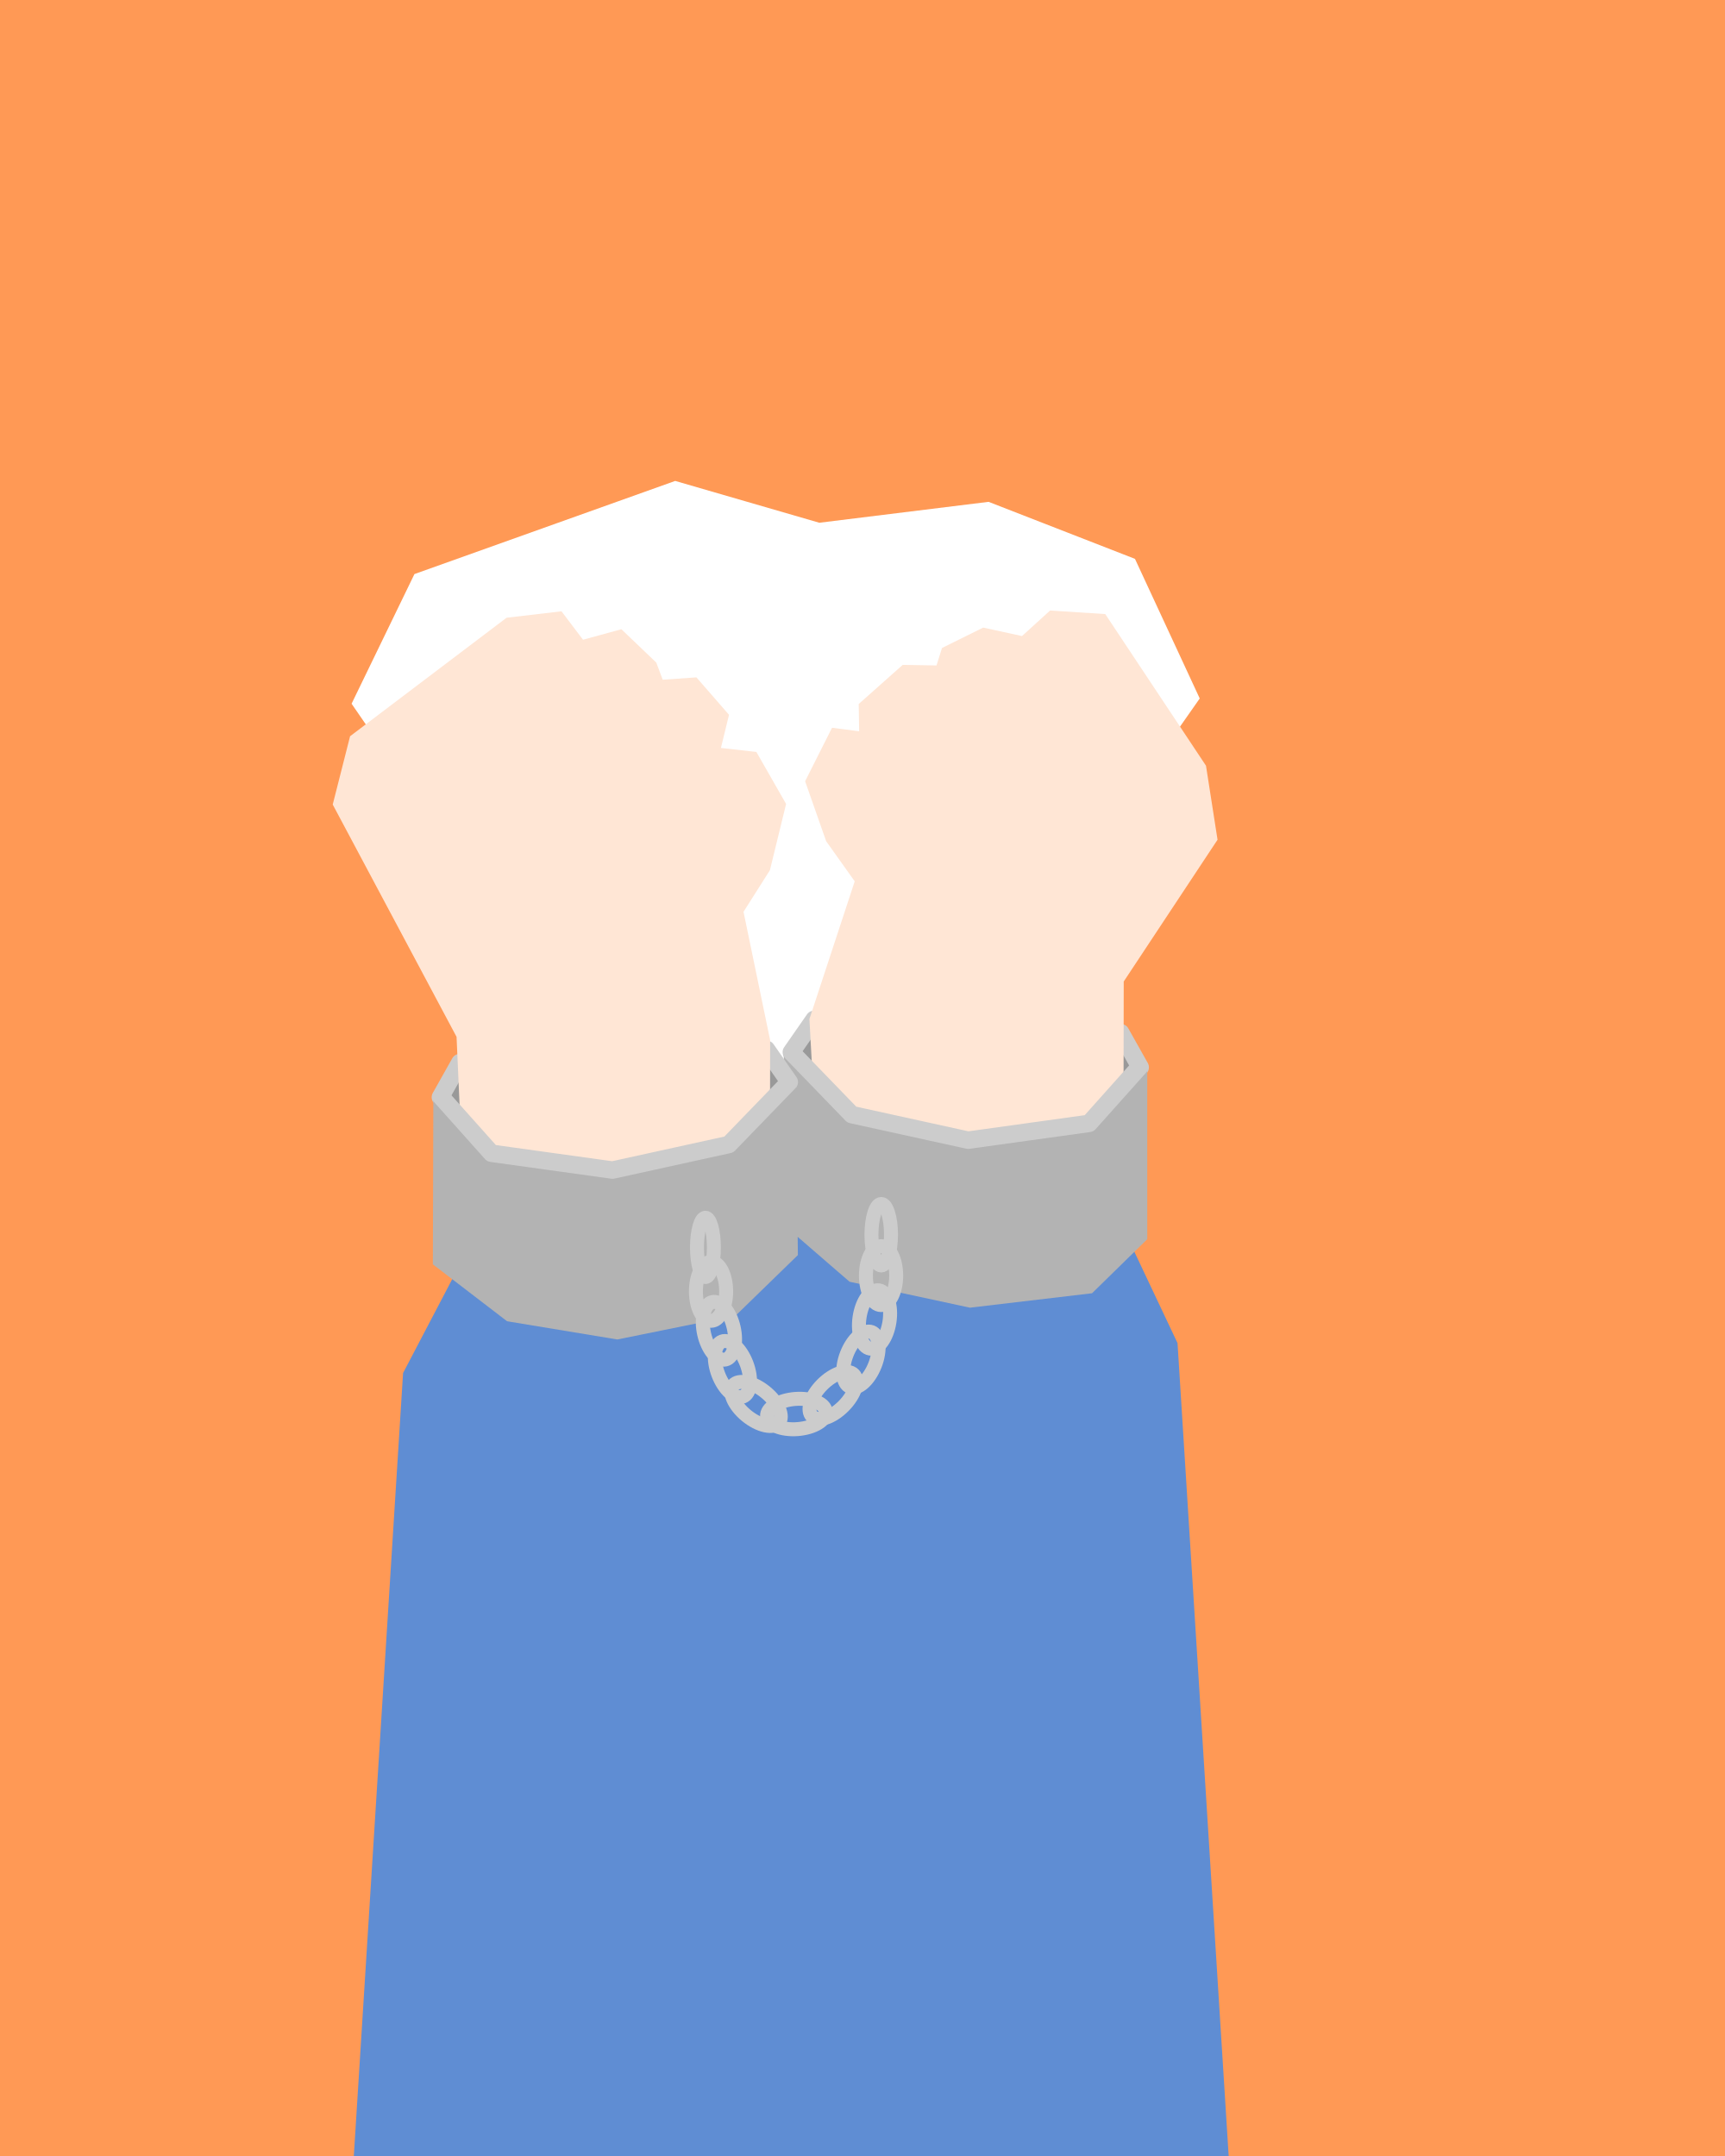
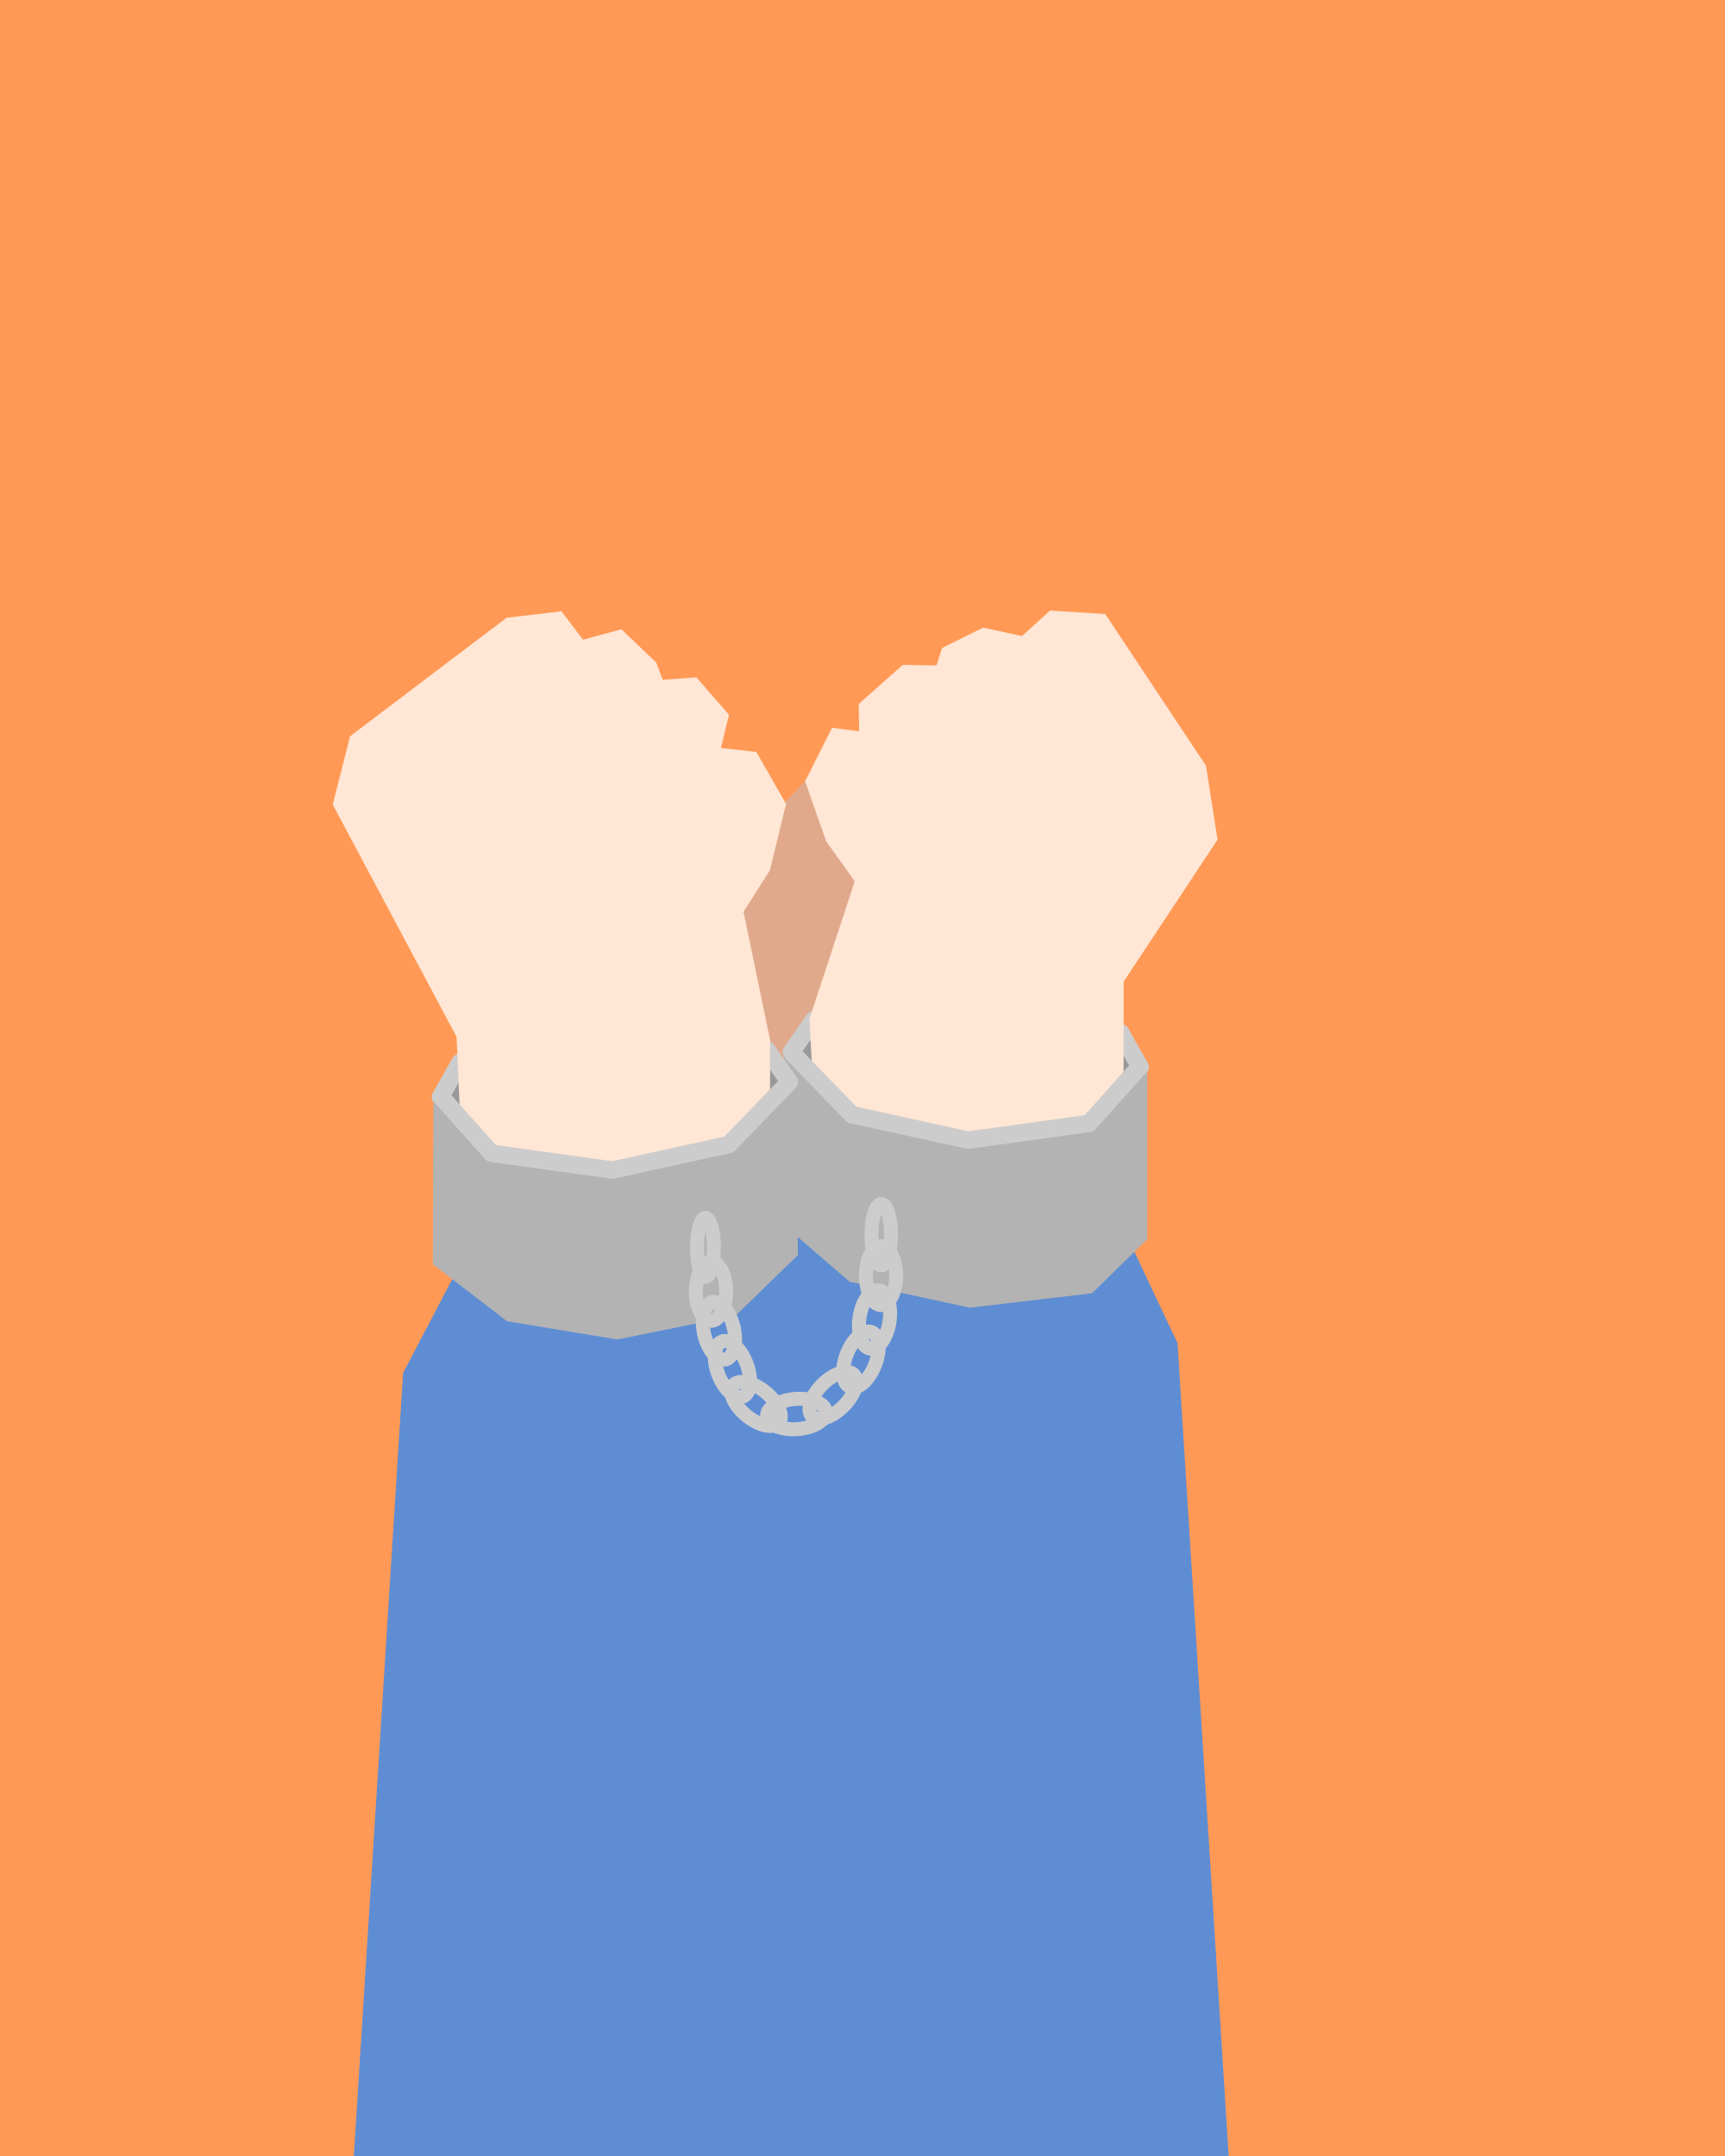
<svg xmlns="http://www.w3.org/2000/svg" width="988" height="1235" viewBox="0 0 988 1235" fill="none" version="1.1" id="svg14">
  <path id="rect1" style="display:inline;fill:#ff9955" d="M 0,0 H 988 V 1235 H 0 Z" />
  <g id="boydOralEditing 1" clip-path="url(#clip0_0_1)" style="display:none">
    <g id="g1">
      <path id="rect42" d="M 987.679,0 H 0 v 1234.71 h 987.679 z" fill="#93ac93" />
      <g id="body">
        <path id="path4" d="M 158.548,1235.13 21.263,847.743 29.057,675.033 211.338,479.297 691.729,466.278 859.392,643.554 878.928,864.906 748.115,1236.17 Z" fill="#3771c8" />
      </g>
      <path id="path73" d="m 185.164,566.234 163.915,271.631 93.666,-65.566 128.791,32.783 168.598,-222.457 z" fill="#aaccff" />
    </g>
    <g id="mouthGroup">
      <path id="faceBack" d="m 228.077,569.013 147.838,122.989 c 0,0 138.546,13.689 155.051,-0.152 l 137.837,-115.587 36.433,-117.585 -268.47,41.617 -218.294,-22.55 z" fill="#ffe6d5" />
      <path id="lip" d="m 425.986,667.568 13.37,3.068 h 12.763 l 16.409,-4.091" stroke="#deaa87" stroke-width="2.02" stroke-linecap="round" />
      <path id="beardChin" d="m 343.869,675.863 86.572,58.673 42.569,-2.577 67.74,-46.304 -0.381,-77.457 -29.539,1.259 -0.602,70.229 -37.429,13.742 -17.385,-7.948 -15.435,0.036 -17.92,7.983 -41.578,-20.687 1.825,-69.432 -39.471,5.548 z" fill="#ffcc00" />
      <path id="mouth" d="m 381.953,608.795 12.645,-11.839 c 46.817,-42.606 68.952,-31.411 102.992,1.372 l 9.938,15.894 -6.741,33.235 -4.178,3.611 -23.641,-1.35 -55.853,-0.467 -21.99,1.631 -5.582,-3.214 z" fill="#a02c2c" />
      <g id="tongueGroup">
        <path id="tongue" d="m 422.562,635.582 -26.852,6.477 -2.22,2.892 -0.586,67.167 28.479,30.139 h 46.703 l 27.338,-31.298 2.148,-67.411 -2.876,-2.879 -28.076,-4.781 z" fill="url(#paint0_linear_0_1)" />
        <path id="tongueDrool" opacity="0.726" d="m 440.636,740.563 c -10.613,-10e-4 -20.029,0.36 -19.474,1.215 2.638,4.076 21.767,-3.106 24.625,23.084 -2.864,41.663 -6.273,44.478 -0.043,44.838 6.639,0.383 3.001,-3.114 1.332,-45.09 0.092,-26.429 18.227,-19.345 21.804,-22.525 1.032,-0.917 -14.597,-1.519 -28.244,-1.522 z" fill="#ffffff" />
        <g id="layer7" opacity="0.853">
          <path id="tongueCum5" d="m 476.494,654.304 c 0.103,1.231 -0.779,2.46 -3.156,4.393 -5.558,4.522 -4.271,7.718 4.917,12.203 10.96,5.351 10.625,10.541 -0.886,13.713 -8.263,2.277 -10.148,5.111 -8.207,12.331 1.87,6.964 1.481,10.03 -1.737,13.692 -7.358,8.372 -18.333,5.677 -18.771,-4.613 -0.092,-2.139 -0.379,-1.933 -3.92,2.831 -1.559,2.095 -3.445,4.596 -4.191,5.557 -8.028,10.331 -23.082,13.907 -29.211,6.939 -4.024,-4.574 -1.884,-9.849 6,-14.788 11.115,-6.964 10.73,-10.839 -0.981,-9.876 -9.059,0.745 -10.33,-2.288 -3.802,-9.08 3.288,-3.421 4.445,-6.444 4.174,-10.903 -0.483,-7.981 1.19,-12.777 6.158,-17.658 8.269,-8.123 16.486,-9.628 22.479,-4.119 5.317,4.889 7.88,4.889 17.576,0.005 8.53,-4.298 13.232,-4.516 13.558,-0.627 z" fill="#ffffff" />
          <path id="tongueCum4" d="m 399.63,680.923 c -0.028,-3.439 7.034,-14.628 12.218,-19.358 6.046,-5.515 11.125,-7.382 20.526,-7.541 1.824,-0.031 4.837,-0.386 6.695,-0.791 6.575,-1.429 8.874,-0.659 14.959,5.015 4.531,4.225 5.89,4.872 10.429,4.963 3.745,0.075 5.452,0.73 8.836,3.391 1.491,1.172 3.925,2.764 5.413,3.537 10.131,5.273 9.713,12.123 -1.023,16.749 -5.994,2.584 -6.578,3.407 -5.107,7.182 1.137,2.923 1.055,3.785 -0.72,7.553 -2.376,5.045 -2.063,6.39 2.62,11.279 4.525,4.723 4.798,8.848 0.692,10.448 -2.888,1.125 -6.133,-0.021 -11.432,-4.035 -5.649,-4.279 -7.164,-3.968 -8.061,1.656 -0.859,5.395 -2.417,5.934 -14.198,4.912 -6.794,-0.59 -10.958,-5.582 -10.496,-12.587 0.321,-4.888 -0.111,-6.007 -3.612,-9.348 -4.551,-4.342 -4.88,-6.002 -2.407,-12.13 3.533,-8.749 0.307,-10.888 -10.871,-7.21 -9.046,2.977 -14.417,1.607 -14.461,-3.685 z" fill="#ffffff" />
          <path id="tongueCum3" d="m 467.461,648.471 c 5.861,2.64 6.145,10.167 0.712,19.017 -6.172,10.052 -4.966,14.907 5.917,23.843 8.995,7.386 11.444,13.221 7.987,19.025 -2.785,4.676 -7.035,5.443 -13.016,2.347 -6.224,-3.221 -9.306,-1.45 -12.562,7.221 -2.245,5.974 -4.725,8.288 -8.821,8.23 -4.975,-0.071 -8.433,-3.592 -13.323,-13.561 -5.572,-11.358 -11.008,-13.757 -18.667,-8.24 -5.172,3.725 -8.193,3.704 -11.087,-0.075 -3.913,-5.111 -3.366,-12.247 1.917,-25.049 4.759,-11.532 5.472,-15.322 4.356,-23.137 -1.45,-10.133 4.291,-12.523 11.858,-4.94 7.341,7.357 16.133,6.829 32.437,-1.949 6.74,-3.627 9.124,-4.158 12.292,-2.732 z" fill="#ffffff" />
          <path id="tongueCum2" d="m 478.703,641.988 c 5.114,2.344 4.028,8.324 -3.134,17.273 -8.077,10.093 -8.617,15.555 -2.049,20.729 6.623,5.215 7.893,6.949 8.135,11.106 0.327,5.606 -2.176,8.973 -9.241,12.432 -4.852,2.377 -4.872,2.433 -5.327,14.568 -0.212,5.706 -0.509,10.136 -0.706,10.56 -1.564,3.383 -6.921,4.922 -9.856,2.832 -1.198,-0.854 -3.139,-3.372 -5.774,-7.493 -4.708,-7.364 -10.105,-8.888 -16.467,-4.651 -7.388,4.921 -11.561,2.525 -11.578,-6.647 -0.014,-6.994 -0.827,-8.262 -6.215,-9.691 -6.659,-1.765 -9.448,-3.021 -11.861,-5.339 -4.655,-4.472 -4.246,-9.454 0.899,-10.962 0.811,-0.237 4.189,-0.803 7.509,-1.255 6.637,-0.907 8.221,-1.341 9.37,-2.568 1.795,-1.917 0.656,-3.997 -3.336,-6.092 -9.029,-4.739 -8.311,-10.004 2.019,-14.793 3.577,-1.658 4.423,-2.198 7.374,-4.705 4.848,-4.117 5.832,-4.331 12.179,-2.64 8.586,2.287 12.803,1.06 21.37,-6.215 7.886,-6.698 12.369,-8.43 16.689,-6.449 z" fill="#ffffff" />
          <path id="tongueCum1" d="m 467.745,652.924 c 2.04,1.714 2.78,3.982 2.774,8.51 -0.011,6.39 1.595,8.498 8.164,10.724 12.955,4.388 14.336,13.751 3.072,20.827 -5.576,3.503 -6.324,4.882 -6.624,12.193 -0.414,10.128 -4.962,15.583 -10.059,12.064 -2.264,-1.563 -4.272,0.031 -9.428,7.479 -4.173,6.03 -6.792,8.295 -8.938,7.734 -1.976,-0.517 -2.129,-1.501 -1.029,-6.692 1.223,-5.779 0.921,-9.376 -1.004,-11.961 -1.923,-2.581 -4.36,-1.91 -7.886,2.171 -5.926,6.855 -10.21,6.801 -16.933,-0.216 -3.301,-3.447 -5.095,-4.748 -9.03,-6.553 -9.46,-4.339 -11.05,-10.397 -4.661,-17.757 4.701,-5.416 5.163,-6.764 4.376,-12.777 -0.995,-7.609 0.735,-10.244 7.096,-10.813 4.677,-0.417 5.443,-1.493 4.876,-6.842 -1.332,-12.581 6.431,-17.413 15.369,-9.567 4.803,4.217 5.2,4.519 6.813,5.173 2.596,1.054 4.296,0.645 9.489,-2.278 7.019,-3.951 10.155,-4.279 13.563,-1.419 z" fill="#ffffff" />
        </g>
      </g>
    </g>
    <g id="layer8">
      <path id="rect33" d="M 689.638,399.874 H 182.965 v 125.013 h 506.673 z" fill="#e9c6af" />
      <g id="g70">
        <path id="path16" d="m 397.283,490.476 3.777,-35.467 c -21.817,-17.968 -30.07,-26.931 -56.712,-33.841 l -46.324,4.581 -53.714,27.143 7.082,19.586 39.188,23.874 z" fill="#ffffff" />
        <path id="ellipse17" d="m 349.957,486.034 c 12.771,0 23.124,-9.684 23.124,-21.631 0,-11.946 -10.353,-21.63 -23.124,-21.63 -12.77,0 -23.123,9.684 -23.123,21.63 0,11.947 10.353,21.631 23.123,21.631 z" fill="#5f8dd3" />
        <path id="path19" d="m 349.939,472.82 c 4.941,0 8.946,-4.005 8.946,-8.946 0,-4.941 -4.005,-8.946 -8.946,-8.946 -4.941,0 -8.946,4.005 -8.946,8.946 0,4.941 4.005,8.946 8.946,8.946 z" fill="#000000" />
        <path id="eyeShineLeft" d="m 361.492,451.352 c 9.052,0 16.391,-5.307 16.391,-11.854 0,-6.547 -7.339,-11.855 -16.391,-11.855 -9.053,0 -16.392,5.308 -16.392,11.855 0,6.547 7.339,11.854 16.392,11.854 z" fill="url(#paint1_radial_0_1)" />
      </g>
      <g id="g11">
        <path id="path15" d="m 490.099,485.057 -10.473,-35.906 34.686,-28.894 20.953,-8.572 40.583,13.269 58.912,21.075 -15.055,21.856 -32.074,18.733 z" fill="#ffffff" />
        <path id="ellipse26" d="m 533.777,479.513 c 12.77,0 23.123,-9.685 23.123,-21.631 0,-11.946 -10.353,-21.631 -23.123,-21.631 -12.771,0 -23.124,9.685 -23.124,21.631 0,11.946 10.353,21.631 23.124,21.631 z" fill="#5f8dd3" />
        <path id="circle26" d="m 533.758,466.299 c 4.941,0 8.947,-4.006 8.947,-8.947 0,-4.94 -4.006,-8.946 -8.947,-8.946 -4.94,0 -8.946,4.006 -8.946,8.946 0,4.941 4.006,8.947 8.946,8.947 z" fill="#000000" />
        <path id="eyeShineRight" d="m 545.311,442.571 c 9.053,0 16.391,-5.307 16.391,-11.855 0,-6.547 -7.338,-11.854 -16.391,-11.854 -9.053,0 -16.392,5.307 -16.392,11.854 0,6.548 7.339,11.855 16.392,11.855 z" fill="url(#paint2_radial_0_1)" />
      </g>
      <g id="faceGroup">
        <path id="faceOpen" d="M 443.916,6.581 212.058,133.563 l -29.789,143.844 33.278,280.464 120.144,74.777 60.598,2.179 36.625,4.283 32.138,-0.434 35.019,-10.422 -28.27,-14.937 75.783,37.898 L 728.427,539.398 714.377,363.681 703.84,79.171 Z m 93.666,416.812 36.295,9.952 41.097,15.392 -13.465,16.393 -28.684,14.049 -57.866,-0.579 -17.77,-0.177 -9.367,-26.93 31.021,-21.67 z m -196.198,6.557 c 11.761,2.72 19.435,5.848 26.597,10.076 7.063,4.17 13.629,9.411 23.126,16.387 l -3.31,27.734 -18.538,0.191 -65.908,0.678 -34.358,-18.668 -6.209,-15.317 48.728,-13.069 z" fill="#ffe6d5" />
      </g>
      <g id="crease">
        <path d="m 485.148,500.05 14.074,14.074 z" fill="#502d16" id="path1" />
        <path d="m 485.148,500.05 14.074,14.074" stroke="#deaa87" stroke-width="2.835" stroke-linecap="round" id="path2" />
      </g>
      <path id="path6" d="m 385.581,596.048 -42.532,35.459 0.526,21.347 35.257,-2.875 18.344,-9.618 26.046,9.949 43.615,0.435 28.398,-10.545 19.672,15.416 26.034,-3.63 0.296,-16.181 -44.35,-39.603 -35.204,34.611 -33.183,-0.031 z" fill="#ffcc00" />
      <path id="path3" d="m 430.15,458.753 -0.81,173.258 -46.851,-33.195 z" fill="#deaa87" />
      <path id="path5" d="m 462.549,630.244 34.598,-33.001 -9.367,-19.904" stroke="#deaa87" stroke-width="3" stroke-linecap="round" />
      <g id="bottomLineLeftGroup">
        <path id="bottomLineLeftOpen" d="m 269.204,467.329 34.368,17.905 84.145,-0.958" stroke="#deaa87" stroke-width="3" stroke-linecap="round" />
      </g>
      <g id="bottomLineRightGroup">
        <path id="bottomLineRightOpen" d="m 496.52,478.339 80.373,0.426 28.928,-16.048" stroke="#deaa87" stroke-width="3" stroke-linecap="round" />
      </g>
      <g id="eyelinesRightGroup">
        <path id="eyelinesRightOpen" d="m 499.976,482.905 84.446,1.656 m -80.749,3.281 79.122,1.715 m -75.428,3.223 74.01,1.775" stroke="#deaa87" stroke-width="3" stroke-linecap="round" />
      </g>
      <g id="eyelinesLeftGroup">
        <path id="eyelinesLeftOpen" d="m 386.616,489.273 -87.741,1.732 m 84.074,3.229 -82.416,1.757 m 78.753,3.203 -77.305,1.786" stroke="#deaa87" stroke-width="3" stroke-linecap="round" />
      </g>
      <g id="faceShadowGroup">
-         <path id="faceShadowOpen" d="m 217.672,245.987 -10.135,207.637 52.344,-0.262 41.785,-11.819 38.063,-10.765 c 10.251,2.371 18.081,3.955 24.588,7.479 6.528,3.535 17.939,13.982 25.275,19.453 l 96.707,-5.483 30.889,-21.576 18.738,-6.429 36.295,9.951 51.404,17.369 51.873,-0.26 34.153,-202.189 z" fill="#c8b7b7" />
+         <path id="faceShadowOpen" d="m 217.672,245.987 -10.135,207.637 52.344,-0.262 41.785,-11.819 38.063,-10.765 c 10.251,2.371 18.081,3.955 24.588,7.479 6.528,3.535 17.939,13.982 25.275,19.453 l 96.707,-5.483 30.889,-21.576 18.738,-6.429 36.295,9.951 51.404,17.369 51.873,-0.26 34.153,-202.189 z" fill="#c8b7b7" style="fill:#c8b7b7;fill-opacity:1" />
      </g>
      <g id="browsGroup">
        <path id="path20" d="m 419.066,359.887 9.501,15.092 1.209,15.77" stroke="#c87137" stroke-width="3" stroke-linecap="round" />
        <path id="path21" d="m 454.177,356.916 -10.483,16.92 1.194,14.877" stroke="#c87137" stroke-width="3" stroke-linecap="round" />
        <path id="browLeftOpen" d="m 396.436,370.711 18.893,10.662 -2.612,20.77 -49.726,18.317 -77.917,7.623 -39.711,12.51 30.835,-34.258 72.158,-12.043 z" fill="#cf8700" />
        <path id="browRightOpen" d="m 479.644,367.571 -16.39,10 -2.443,20.673 58.72,16.224 71.514,5.525 50.768,15.238 -42.791,-39.057 -70.313,-10.173 z" fill="#cf8700" />
      </g>
      <g id="topLineRightGroup">
        <path id="topLineRightOpen" d="m 487.237,451.493 31.924,-22.864 19.885,-6.114 37.758,12.001 40.654,15.05" stroke="#d38d5f" stroke-width="3" stroke-linecap="round" />
      </g>
      <g id="topLineLeftGroup">
        <path id="topLineLeftOpen" d="m 391.501,457.088 -25.617,-19.494 -25.409,-7.193 -35.615,10.295 -41.037,11.966" stroke="#d38d5f" stroke-width="3" stroke-linecap="round" />
      </g>
      <path id="path23" d="m 659.346,516.021 -8.279,25.665 -19.869,13.246" stroke="#deaa87" stroke-width="3" stroke-linecap="round" />
      <g id="sweatGroup">
        <path id="sweat1" d="m 421.124,210.155 c -0.578,30.383 -6.714,38.234 -3.517,43.439 1.569,2.556 4.566,2.219 6.047,0.505 4.452,-5.153 -3.614,-12.895 -2.53,-43.944 z" fill="#ffffff" stroke="#ffffff" stroke-width="2" stroke-linecap="round" />
        <path id="sweat2" d="m 279.967,246.996 c -0.577,30.383 -6.713,38.234 -3.516,43.44 1.569,2.555 4.566,2.218 6.047,0.504 4.452,-5.153 -3.615,-12.895 -2.531,-43.944 z" fill="#ffffff" stroke="#ffffff" stroke-width="2" stroke-linecap="round" />
        <path id="sweat3" d="m 254.716,259.001 c -0.577,30.382 -6.713,38.234 -3.516,43.439 1.569,2.556 4.566,2.219 6.047,0.505 4.452,-5.153 -3.615,-12.895 -2.531,-43.944 z" fill="#ffffff" stroke="#ffffff" stroke-width="2" stroke-linecap="round" />
        <path id="sweat5" d="m 307.702,241.615 c -0.578,30.383 -6.714,38.234 -3.517,43.439 1.569,2.556 4.566,2.219 6.047,0.505 4.452,-5.153 -3.614,-12.895 -2.53,-43.944 z" fill="#ffffff" stroke="#ffffff" stroke-width="2" stroke-linecap="round" />
        <path id="sweat6" d="m 362.343,226.713 c -0.578,30.382 -6.714,38.234 -3.517,43.439 1.57,2.556 4.567,2.219 6.047,0.505 4.453,-5.153 -3.614,-12.895 -2.53,-43.944 z" fill="#ffffff" stroke="#ffffff" stroke-width="2" stroke-linecap="round" />
        <path id="sweat7" d="m 334.194,233.336 c -0.577,30.383 -6.713,38.234 -3.516,43.44 1.569,2.555 4.566,2.218 6.047,0.504 4.452,-5.153 -3.615,-12.895 -2.531,-43.944 z" fill="#ffffff" stroke="#ffffff" stroke-width="2" stroke-linecap="round" />
        <path id="path7" d="m 390.491,215.122 c -0.577,30.383 -6.713,38.234 -3.516,43.44 1.569,2.555 4.566,2.218 6.047,0.504 4.452,-5.153 -3.615,-12.895 -2.531,-43.944 z" fill="#ffffff" stroke="#ffffff" stroke-width="2" stroke-linecap="round" />
        <path id="sweat8" d="m 449.272,212.638 c -0.578,30.383 -6.714,38.234 -3.517,43.44 1.57,2.556 4.567,2.219 6.048,0.504 4.452,-5.152 -3.615,-12.895 -2.531,-43.944 z" fill="#ffffff" stroke="#ffffff" stroke-width="2" stroke-linecap="round" />
        <path id="sweat9" d="m 477.421,213.466 c -0.578,30.383 -6.714,38.234 -3.517,43.44 1.569,2.555 4.566,2.218 6.047,0.504 4.452,-5.152 -3.614,-12.895 -2.53,-43.944 z" fill="#ffffff" stroke="#ffffff" stroke-width="2" stroke-linecap="round" />
        <path id="sweat10" d="m 507.225,215.95 c -0.578,30.383 -6.714,38.234 -3.517,43.44 1.57,2.555 4.566,2.218 6.047,0.504 4.452,-5.153 -3.614,-12.895 -2.53,-43.944 z" fill="#ffffff" stroke="#ffffff" stroke-width="2" stroke-linecap="round" />
        <path id="sweat11" d="m 535.373,217.606 c -0.577,30.383 -6.713,38.234 -3.516,43.44 1.569,2.555 4.566,2.218 6.047,0.504 4.452,-5.153 -3.615,-12.895 -2.531,-43.944 z" fill="#ffffff" stroke="#ffffff" stroke-width="2" stroke-linecap="round" />
        <path id="sweat12" d="m 565.178,220.917 c -0.578,30.383 -6.714,38.234 -3.517,43.44 1.569,2.556 4.566,2.218 6.047,0.504 4.452,-5.152 -3.614,-12.895 -2.53,-43.944 z" fill="#ffffff" stroke="#ffffff" stroke-width="2" stroke-linecap="round" />
        <path id="path10" d="m 594.154,225.057 c -0.578,30.383 -6.714,38.234 -3.517,43.44 1.57,2.555 4.567,2.218 6.048,0.504 4.452,-5.153 -3.615,-12.895 -2.531,-43.944 z" fill="#ffffff" stroke="#ffffff" stroke-width="2" stroke-linecap="round" />
        <path id="sweat13" d="m 619.819,228.368 c -0.578,30.383 -6.714,38.234 -3.517,43.44 1.57,2.556 4.566,2.219 6.047,0.505 4.452,-5.153 -3.614,-12.896 -2.53,-43.945 z" fill="#ffffff" stroke="#ffffff" stroke-width="2" stroke-linecap="round" />
      </g>
      <path id="path24" d="m 246.001,540.574 9.106,15.73 23.182,9.107" stroke="#deaa87" stroke-width="3" stroke-linecap="round" />
      <path id="path8" d="m 295.895,290.812 -49.848,19.011 9.366,217.774 34.46,191.48 24.082,97.713 -181.478,-49.175 10.537,-93.666 8.196,-453.108 38.637,-142.84 52.687,33.953 z" fill="#ffcc00" />
      <path id="path9" d="m 295.221,291.09 120.595,-33.954 119.424,7.025 95.498,13.991 15.221,138.158 c 0,0 -9.722,119.281 -9.722,123.965 0,2.611 -2.424,97.415 -5.939,162.382 -1.859,45.511 -11.505,47.773 -11.42,95.003 29.475,-12.793 160.082,-65.299 160.082,-65.299 L 776.989,637.435 753.013,430.418 707.351,66.292 582.073,8.922 385.375,-0.445 229.655,59.267 224.896,131.549 Z" fill="#ffcc00" />
      <g id="layer6" opacity="0.782">
        <path id="faceCum6" d="m 546.46,524.173 c 8.866,-10.695 24.848,-11.493 28.967,10.548 2.854,15.269 3.091,24.97 0.869,35.609 -1.493,7.15 -1.594,9.621 -0.788,19.287 0.82,9.815 0.555,12.959 -1.204,14.295 -2.353,1.789 -7.789,-22.658 -2.671,5.27 -0.071,1.619 0.021,3.095 0.576,9.276 1.311,14.587 6.485,44.545 3.308,44.972 -4.254,0.571 -11.518,-48.915 -13.703,-36.329 -0.523,6.275 -1.728,7.627 -3.284,3.683 -1.465,-3.714 -6.533,-39.236 -7.104,-55.227 -0.49,-13.743 -0.76,-15.769 -3.039,-22.745 -2.794,-8.553 -3.637,-13.883 -3.817,-24.134" fill="#ffffff" />
        <path id="faceCum5" d="m 455.54,454.441 c 0.185,6.069 2.158,15.658 6.943,33.755 4.641,17.548 5.219,20.578 5.348,28.027 0.119,6.863 1.072,11.575 4.636,22.936 4.991,15.909 8.758,24.327 14.542,32.504 5.388,7.618 7.171,11.457 12.177,26.219 7.729,22.794 9.787,28.265 16.551,43.998 8.475,19.712 11.402,21.47 7.229,4.345 -2.9,-11.901 -2.683,-13.898 1.152,-10.579 5.931,5.13 4.152,-6.877 -3.822,-25.799 -7.105,-16.861 -6.829,-21.086 0.747,-11.448 6.6,8.396 8.767,7.734 6.907,-2.107 -2.277,-12.052 -8.576,-25.196 -14.028,-29.271 -9.332,-6.977 -14.66,-18.412 -18.988,-40.755 -3.568,-18.421 -4.878,-23.843 -7.853,-32.501 -3.506,-10.207 -6.242,-15.113 -9.215,-16.529 -2.147,-1.023 -2.944,-2.263 -6.405,-9.971 -2.987,-6.653 -4.615,-9.37 -6.406,-10.691 -0.68,-0.505 -2.585,-2.318 -4.234,-4.033 -4.187,-4.355 -5.459,-3.899 -5.281,1.9 z" fill="#ffffff" />
        <path id="faceCum4" d="m 439.265,359.705 c 3.124,-6.047 5.409,-8.112 8.048,-7.277 7.172,-6.896 11.909,-6.565 10.465,2.797 -2.413,15.645 -10.649,18.41 -6.62,36.592 -1.531,9.811 -6.398,18.643 -8.212,30.98 -1.491,16.52 13.07,52.951 14.948,60.579 13.455,35.401 3.163,30.596 -4.985,4.77 -15.664,-62.486 -26.883,-19.698 -33.411,3.164 -5.685,19.915 -12.006,27.688 -14.612,30.546 -3.192,3.498 -0.654,-9.698 5.652,-29.385 10.795,-33.704 12.763,-44.505 7.013,-38.491 -4.741,4.957 -4.642,22.822 -11.33,22 -0.214,-4.073 6.762,-30.906 10.656,-42.559 2.811,-8.414 3.369,-10.56 4.491,-17.261 0.968,-5.783 2.005,-9.961 4.086,-16.447 0.789,-2.462 2.774,-8.901 4.41,-14.309 4.154,-13.735 6.417,-19.923 9.401,-25.699 z" fill="#ffffff" />
        <path id="faceCum3" d="m 408.322,501.972 c 2.259,0.941 3.648,10.765 3.84,14.314 0.626,17.862 -3.757,26.363 -7.992,35.303 -6.847,20.301 -11.037,29.637 -17.626,43.902 -4.006,9.406 -3.243,21.145 -9.252,34.513 -3.506,27.093 -12.114,29.412 -11.641,6.73 8.319,-28.181 -1.587,-25.722 -11.13,13.242 -8.337,34.035 -10.791,38.581 -13.652,37.392 -4.357,-1.81 2.773,-45.43 19.751,-81.495 1.58,-3.357 5.656,-11.959 9.055,-19.112 7.732,-16.271 8.149,-17.277 5.71,-13.778 -11.726,16.823 -8.125,-3.358 6.158,-34.518 8.834,-19.271 13.505,-27.156 16.455,-30.648 2.861,-4.795 7.088,-7.189 10.324,-5.845 z" fill="#ffffff" />
        <path id="faceCum2" d="m 462.208,414.518 c -0.17,-33.776 8.139,-142.118 19.018,-53.691 0.403,3.28 1.058,7.677 1.456,9.769 2.709,14.258 2.688,34.788 -0.05,50.201 -1.529,8.609 -1.671,11.154 -1.239,22.216 0.334,8.566 0.324,11.154 -0.09,22.678 -0.555,15.426 -0.456,19.4 0.828,33.317 1.241,13.444 1.365,25.73 0.315,31.118 -0.738,3.789 -1.598,0.846 -3.032,-10.366 -1.527,-11.95 -1.918,-10.796 -2.079,6.142 -0.155,16.25 -0.554,18.089 -3.638,16.778 -1.779,-0.757 -2.929,-15.059 -2.899,-36.06 0.021,-14.654 -0.106,-17.932 -1.062,-27.399 -1.242,-12.303 -1.349,-17.215 -0.784,-35.893 0.808,-26.666 -0.06,-32.58 -2.927,-19.935 -2.319,10.233 -3.737,6.935 -3.817,-8.875 z" fill="#ffffff" />
        <path id="faceCum1" d="m 292.504,488.285 c -8.47,0 -13.365,7.934 -13.365,22.286 1.153,6.224 3.769,16.544 5.674,25.311 1.358,6.249 0.962,23.902 1.62,32.339 0.669,8.567 1.384,11.24 3.254,12.156 2.502,1.227 4.067,-20.564 3.319,4.185 0.306,1.385 0.436,2.669 0.82,8.069 0.905,12.744 0.402,39.25 3.486,39.193 4.13,-0.077 3.741,-43.688 7.675,-33.135 1.423,5.337 2.767,6.341 3.665,2.735 0.845,-3.396 0.425,-34.683 -1.391,-48.538 -1.561,-11.907 -5.074,-18.568 -4.196,-24.917 0.864,-6.25 1.739,-9.78 2.383,-16.377 -0.002,-10.4 -6.395,-23.429 -12.944,-23.307 z" fill="#ffffff" />
      </g>
    </g>
  </g>
  <defs id="defs14">
    <linearGradient id="paint0_linear_0_1" x1="460.958" y1="711.303" x2="463.77" y2="599.537" gradientUnits="userSpaceOnUse">
      <stop stop-color="#FFBEBE" id="stop9" />
      <stop offset="1" stop-color="#FF6464" id="stop10" />
    </linearGradient>
    <radialGradient id="paint1_radial_0_1" cx="0" cy="0" r="1" gradientUnits="userSpaceOnUse" gradientTransform="translate(361.492 439.498) scale(16.3915 11.8546)">
      <stop stop-color="white" id="stop11" />
      <stop offset="1" stop-color="white" stop-opacity="0" id="stop12" />
    </radialGradient>
    <radialGradient id="paint2_radial_0_1" cx="0" cy="0" r="1" gradientUnits="userSpaceOnUse" gradientTransform="translate(545.311 430.716) scale(16.3915 11.8546)">
      <stop stop-color="white" id="stop13" />
      <stop offset="1" stop-color="white" stop-opacity="0" id="stop14" />
    </radialGradient>
    <clipPath id="clip0_0_1">
      <rect width="987.679" height="1234.71" fill="white" id="rect14" />
    </clipPath>
  </defs>
-   <path style="fill:#ffffff;stroke-width:2.902;stroke-linecap:round;stroke-linejoin:round" d="m 237.375,328.84 149.352,-53.355 82.537,23.955 96.948,-11.978 83.847,32.666 37.091,79.963 -168.101,240.166 -145.422,13.066 -172.256,-250.218 z" id="cloth" />
+   <path style="display:none;fill:#ffffff;stroke-width:2.902;stroke-linecap:round;stroke-linejoin:round" d="m 237.375,328.84 149.352,-53.355 82.537,23.955 96.948,-11.978 83.847,32.666 37.091,79.963 -168.101,240.166 -145.422,13.066 -172.256,-250.218 z" id="cloth" />
+   <path style="fill:#c8b7b7;fill-opacity:0.559;stroke:none;stroke-width:2.646;stroke-linecap:round;stroke-linejoin:round" d="m 448.111,461.2 15.014,-16.169 49.277,27.333 -12.319,192.873 -116.262,-5.005 21.559,-191.718 z" id="handShadow" />
  <g id="armRight">
    <path style="fill:#999999;stroke-linecap:round;stroke-linejoin:round;stroke-width:2.646" d="M 453.516 602.692 L 468.76 579.825 L 639.713 589.625 L 652.78 612.492 L 635.902 665.302 L 467.671 645.702 Z" id="path11" />
    <path style="fill:none;stroke:#cccccc;stroke-dasharray:none;stroke-linecap:round;stroke-linejoin:round;stroke-width:10.0" d="M 641.891 591.531 L 653.052 611.403" id="path14" />
    <path style="fill:none;stroke:#cccccc;stroke-dasharray:none;stroke-linecap:round;stroke-linejoin:round;stroke-width:10.0" d="M 466.31 583.909 L 453.244 602.692" id="path13" />
    <path style="fill:#ffe6d5;stroke:none;stroke-linecap:round;stroke-linejoin:round;stroke-width:2.113" d="M 484.846 701.209 L 466.728 640.726 L 463.601 583.718 L 489.54 504.84 L 473.179 481.855 L 461.131 447.518 L 476.541 416.882 L 492.08 418.891 L 491.831 403.263 L 517.034 380.852 L 536.386 381.18 L 539.533 371.183 L 563.108 359.499 L 585.361 364.344 L 601.435 349.724 L 633.042 351.75 L 690.737 438.62 L 697.35 481.015 L 643.619 562.232 L 643.474 645.213 L 617.418 712.33 Z" id="handRight" />
    <path style="fill:#5f8dd3;stroke:none;stroke-linecap:round;stroke-linejoin:round;stroke-width:2.113" d="M 463.481 697.377 L 423.218 762.216 L 425.811 1344.41 L 710.49 1342.51 L 674.432 769.361 L 643.506 703.903 Z" id="sleeveRight" />
    <path style="fill:#b3b3b3;stroke:none;stroke-linecap:round;stroke-linejoin:round;stroke-width:2.519" d="M 448.835 602.101 L 487.134 638.077 L 553.559 652.988 L 622.691 643.236 L 657.093 612.311 L 657.102 709.831 L 625.475 740.801 L 555.534 749.064 L 486.583 734.202 L 451.028 703.44 Z" id="cuffRight" />
    <path style="fill:none;stroke:#cccccc;stroke-dasharray:none;stroke-linecap:round;stroke-linejoin:round;stroke-width:10.0" d="M 453.621 603.069 L 487.884 638.487 L 554.485 653.116 L 623.78 643.491 L 652.653 611.154" id="path12" />
  </g>
  <g id="armLeft">
    <path style="fill:#999999;stroke-linecap:round;stroke-linejoin:round;stroke-width:2.646" d="M 451.782 619.817 L 436.537 596.951 L 265.584 606.751 L 252.518 629.617 L 269.395 682.428 L 437.626 662.828 Z" id="path17" />
    <path style="fill:none;stroke:#cccccc;stroke-dasharray:none;stroke-linecap:round;stroke-linejoin:round;stroke-width:10.0" d="M 263.406 608.656 L 252.245 628.528" id="path18" />
    <path style="fill:none;stroke:#cccccc;stroke-dasharray:none;stroke-linecap:round;stroke-linejoin:round;stroke-width:10.0" d="M 438.987 601.034 L 452.054 619.817" id="path22" />
    <path style="fill:#5f8dd3;stroke:none;stroke-linecap:round;stroke-linejoin:round;stroke-width:2.113" d="M 439.32 713.997 L 482.079 779.342 L 479.486 1361.54 L 194.807 1359.64 L 230.866 786.487 L 269.414 712.862 Z" id="sleeveLeft" />
    <path style="fill:#ffe6d5;stroke:none;stroke-linecap:round;stroke-linejoin:round;stroke-width:2.113" d="M 437.171 715.576 L 441.006 652.943 L 441.097 595.85 L 425.852 522.298 L 440.967 498.475 L 450.238 460.511 L 433.22 430.738 L 412.91 428.435 L 417.545 409.453 L 398.874 388.005 L 379.567 389.363 L 375.892 379.547 L 355.892 360.431 L 333.929 366.453 L 321.589 350.157 L 290.135 353.861 L 200.506 421.726 L 190.571 460.856 L 261.491 593.925 L 264.75 666.827 L 275.214 716.367 Z" id="handLeft" />
    <path style="fill:#b3b3b3;stroke:none;stroke-linecap:round;stroke-linejoin:round;stroke-width:2.519" d="M 455.918 620.86 L 418.163 655.203 L 351.738 670.114 L 282.606 660.361 L 248.204 627.259 L 247.923 724.234 L 290.431 756.838 L 353.575 767.278 L 421.437 753.506 L 456.992 718.932 Z" id="cuffLeft" />
    <path style="fill:none;stroke:#cccccc;stroke-dasharray:none;stroke-linecap:round;stroke-linejoin:round;stroke-width:10.0" d="M 451.676 620.195 L 417.413 655.613 L 350.813 670.242 L 281.517 660.617 L 252.644 628.279" id="path28" />
  </g>
  <g id="chain" style="stroke-dasharray:none;stroke-width:1.675">
    <path id="path29" style="stroke:#cccccc;stroke-linecap:round;stroke-linejoin:round;stroke-width:8" d="M 499.129 707.276 C 499.129 711.949 499.719 716.43 500.769 719.735 C 501.819 723.039 503.244 724.895 504.729 724.895 C 507.822 724.895 510.33 717.007 510.33 707.276 C 510.33 697.544 507.822 689.656 504.729 689.656 C 501.636 689.656 499.129 697.544 499.129 707.276 Z" />
    <path id="path30" style="stroke:#cccccc;stroke-linecap:round;stroke-linejoin:round;stroke-width:8" d="M 399.202 714.529 C 399.202 723.908 401.367 731.511 404.038 731.511 C 405.321 731.511 406.551 729.722 407.458 726.537 C 408.365 723.352 408.874 719.033 408.874 714.529 C 408.874 710.025 408.365 705.705 407.458 702.52 C 406.551 699.335 405.321 697.546 404.038 697.546 C 401.367 697.546 399.202 705.149 399.202 714.529 Z" />
    <path id="ellipse30" style="stroke:#cccccc;stroke-linecap:round;stroke-linejoin:round;stroke-width:8" d="M 495.964 730.693 C 495.964 740.011 499.843 747.565 504.629 747.565 C 509.414 747.565 513.293 740.011 513.293 730.693 C 513.293 726.218 512.38 721.926 510.755 718.762 C 509.13 715.598 506.927 713.82 504.629 713.82 C 502.331 713.82 500.127 715.598 498.502 718.762 C 496.877 721.926 495.964 726.218 495.964 730.693 Z" />
    <path id="ellipse31" style="stroke:#cccccc;stroke-linecap:round;stroke-linejoin:round;stroke-width:8" d="M 398.584 739.722 C 398.584 749.04 402.463 756.594 407.248 756.594 C 412.033 756.594 415.913 749.04 415.913 739.722 C 415.913 735.247 415 730.955 413.375 727.791 C 411.75 724.627 409.546 722.849 407.248 722.849 C 404.95 722.849 402.747 724.627 401.122 727.791 C 399.497 730.955 398.584 735.247 398.584 739.722 Z" />
    <path id="ellipse32" style="stroke:#cccccc;stroke-linecap:round;stroke-linejoin:round;stroke-width:8" d="M 403.316 764.225 C 404.315 768.587 406.161 772.567 408.451 775.289 C 410.741 778.011 413.285 779.253 415.525 778.742 C 417.765 778.229 419.517 776.005 420.395 772.557 C 421.274 769.111 421.207 764.724 420.209 760.362 C 419.211 756 417.365 752.019 415.075 749.297 C 412.785 746.575 410.24 745.334 408 745.846 C 403.337 746.912 401.239 755.142 403.316 764.225 Z" />
    <path id="ellipse33" style="stroke:#cccccc;stroke-linecap:round;stroke-linejoin:round;stroke-width:8" d="M 411.404 787.304 C 412.997 791.485 415.378 795.17 418.021 797.549 C 420.666 799.928 423.358 800.806 425.506 799.988 C 429.979 798.284 430.915 789.845 427.598 781.136 C 424.281 772.428 417.968 766.749 413.497 768.451 C 411.349 769.27 409.922 771.716 409.53 775.251 C 409.138 778.785 409.811 783.121 411.404 787.304 Z" />
    <path id="ellipse34" style="stroke:#cccccc;stroke-linecap:round;stroke-linejoin:round;stroke-width:8" d="M 427.556 810.915 C 431.017 813.751 434.917 815.763 438.395 816.51 C 441.872 817.259 444.643 816.68 446.099 814.902 C 447.555 813.123 447.576 810.292 446.158 807.031 C 444.739 803.769 441.996 800.343 438.534 797.509 C 431.324 791.605 423.022 789.82 419.991 793.522 C 416.959 797.224 420.346 805.012 427.556 810.915 Z" />
    <path id="ellipse35" style="stroke:#cccccc;stroke-linecap:round;stroke-linejoin:round;stroke-width:8" d="M 509.459 757.1 C 508.081 766.317 503.127 773.214 498.395 772.505 C 493.662 771.798 490.943 763.752 492.32 754.537 C 493.699 745.32 498.654 738.424 503.387 739.132 C 508.119 739.839 510.838 747.885 509.459 757.1 Z" />
    <path id="ellipse36" style="stroke:#cccccc;stroke-linecap:round;stroke-linejoin:round;stroke-width:8" d="M 501.154 781.925 C 497.755 790.6 491.387 796.221 486.931 794.475 C 482.477 792.729 481.619 784.28 485.018 775.604 C 486.65 771.438 489.066 767.774 491.732 765.421 C 494.399 763.067 497.1 762.216 499.241 763.054 C 501.38 763.891 502.784 766.35 503.142 769.89 C 503.501 773.428 502.785 777.758 501.154 781.925 Z" />
    <path id="ellipse37" style="stroke:#cccccc;stroke-linecap:round;stroke-linejoin:round;stroke-width:8" d="M 483.184 805.402 C 476.627 812.023 468.555 814.661 465.156 811.294 C 463.522 809.676 463.207 806.863 464.28 803.471 C 465.352 800.079 467.724 796.388 470.873 793.209 C 474.022 790.029 477.691 787.622 481.072 786.518 C 484.452 785.412 487.27 785.7 488.901 787.317 C 490.535 788.934 490.85 791.748 489.778 795.14 C 488.705 798.531 486.333 802.223 483.184 805.402 Z" />
    <path id="ellipse38" style="stroke:#cccccc;stroke-linecap:round;stroke-linejoin:round;stroke-width:8" d="M 456.83 818.618 C 452.369 818.963 448.019 818.383 444.739 817.006 C 441.46 815.629 439.517 813.569 439.341 811.279 C 439.164 808.987 440.767 806.654 443.797 804.789 C 446.826 802.926 451.034 801.685 455.497 801.342 C 464.787 800.623 472.617 803.91 472.986 808.681 C 473.163 810.972 471.56 813.306 468.53 815.17 C 465.501 817.033 461.291 818.274 456.83 818.618 Z" />
  </g>
</svg>
